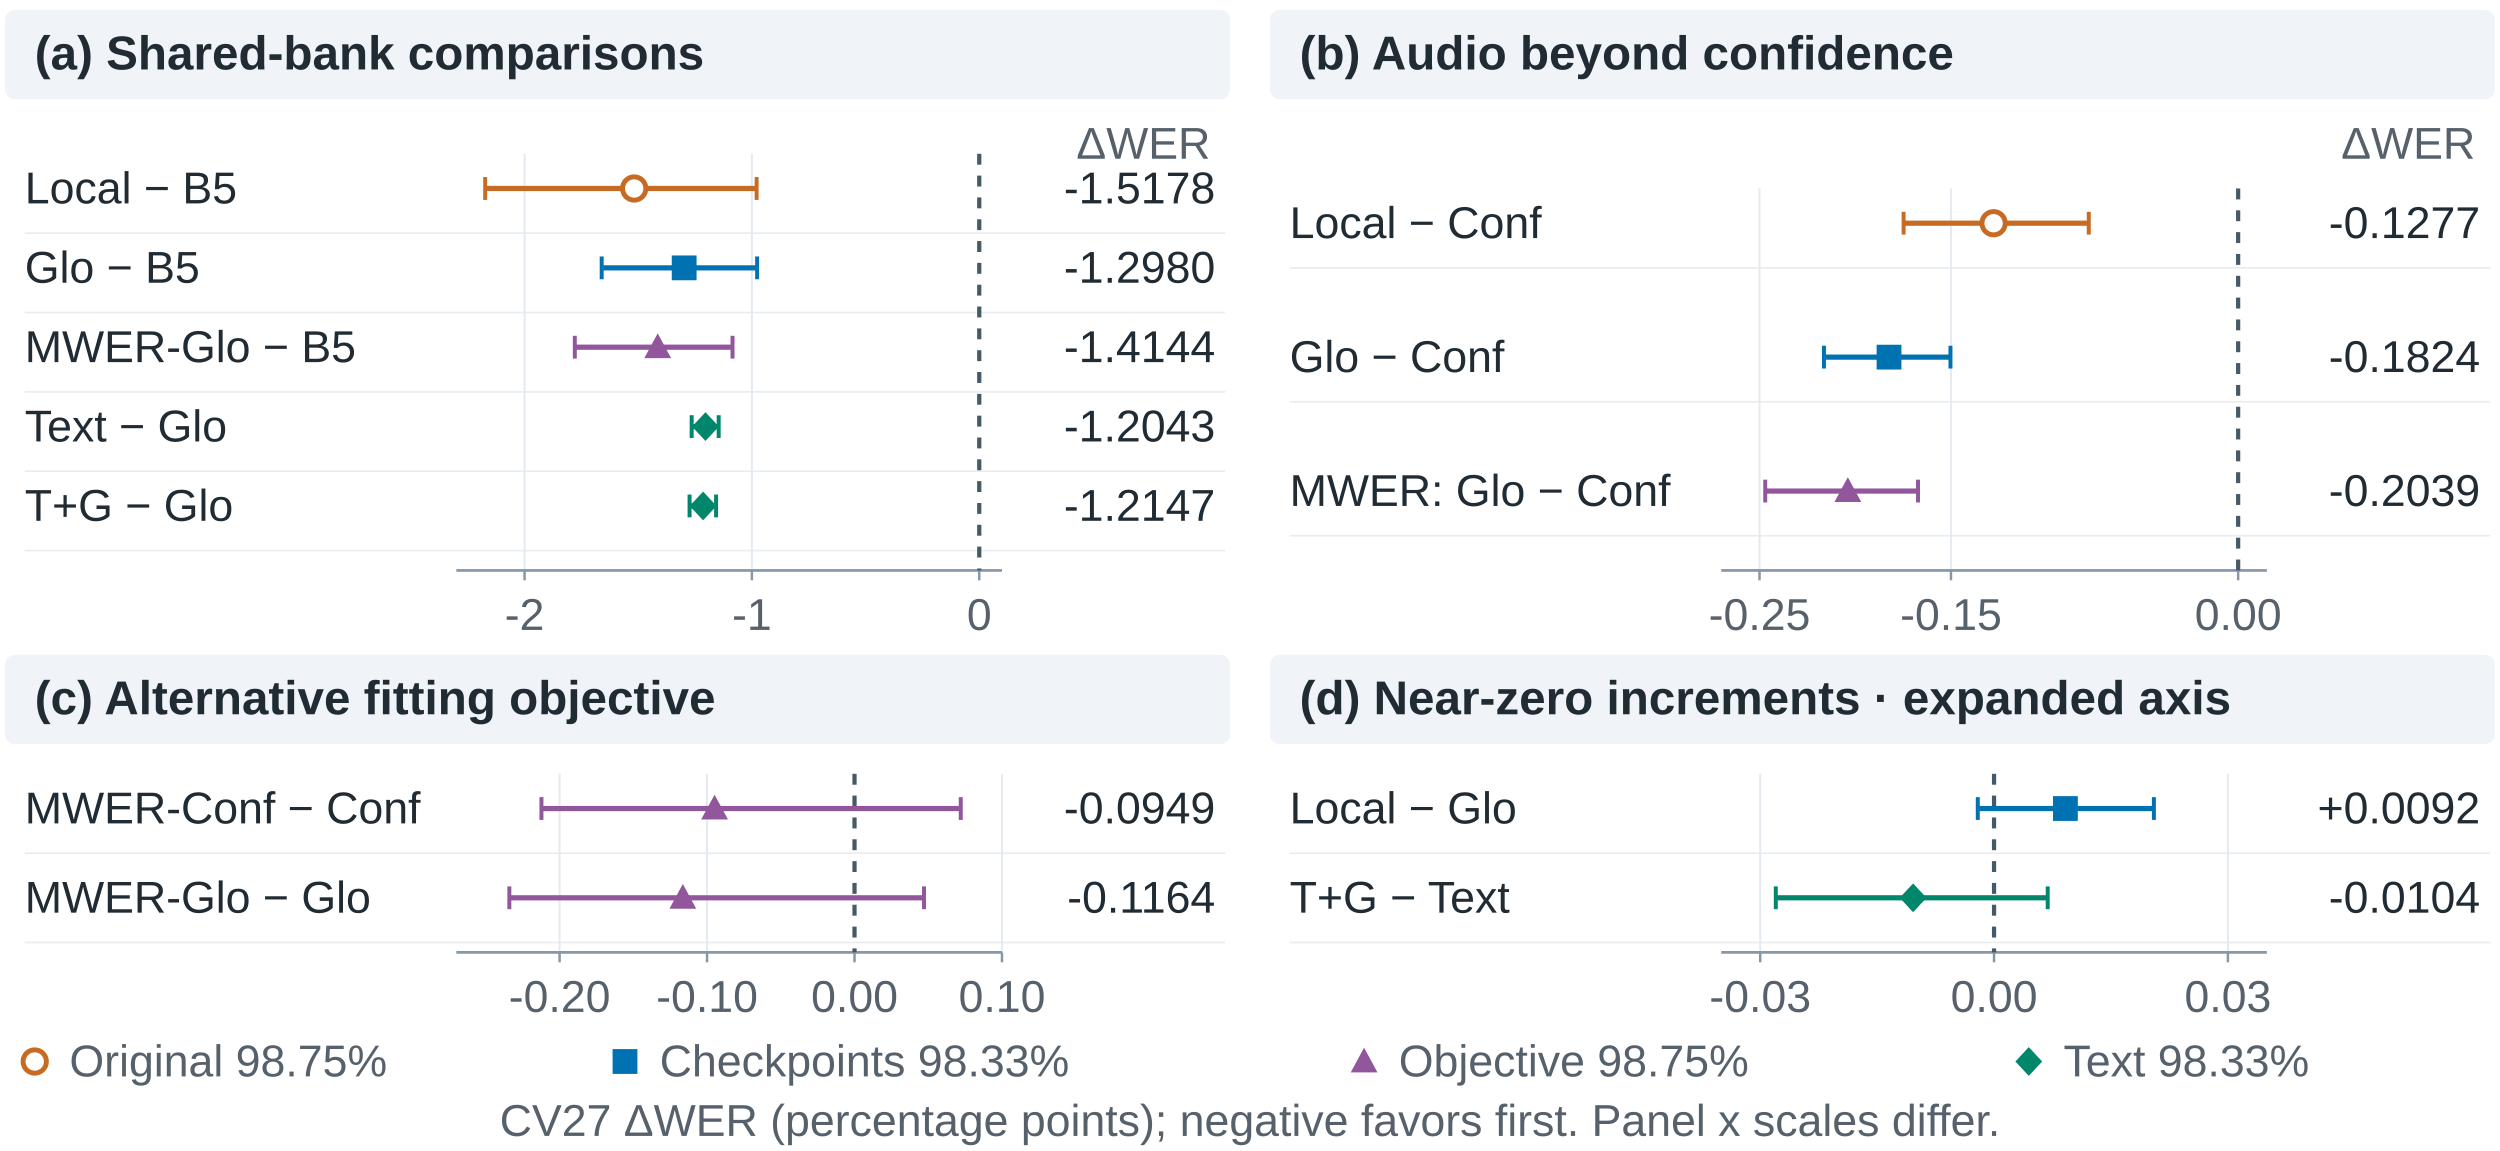
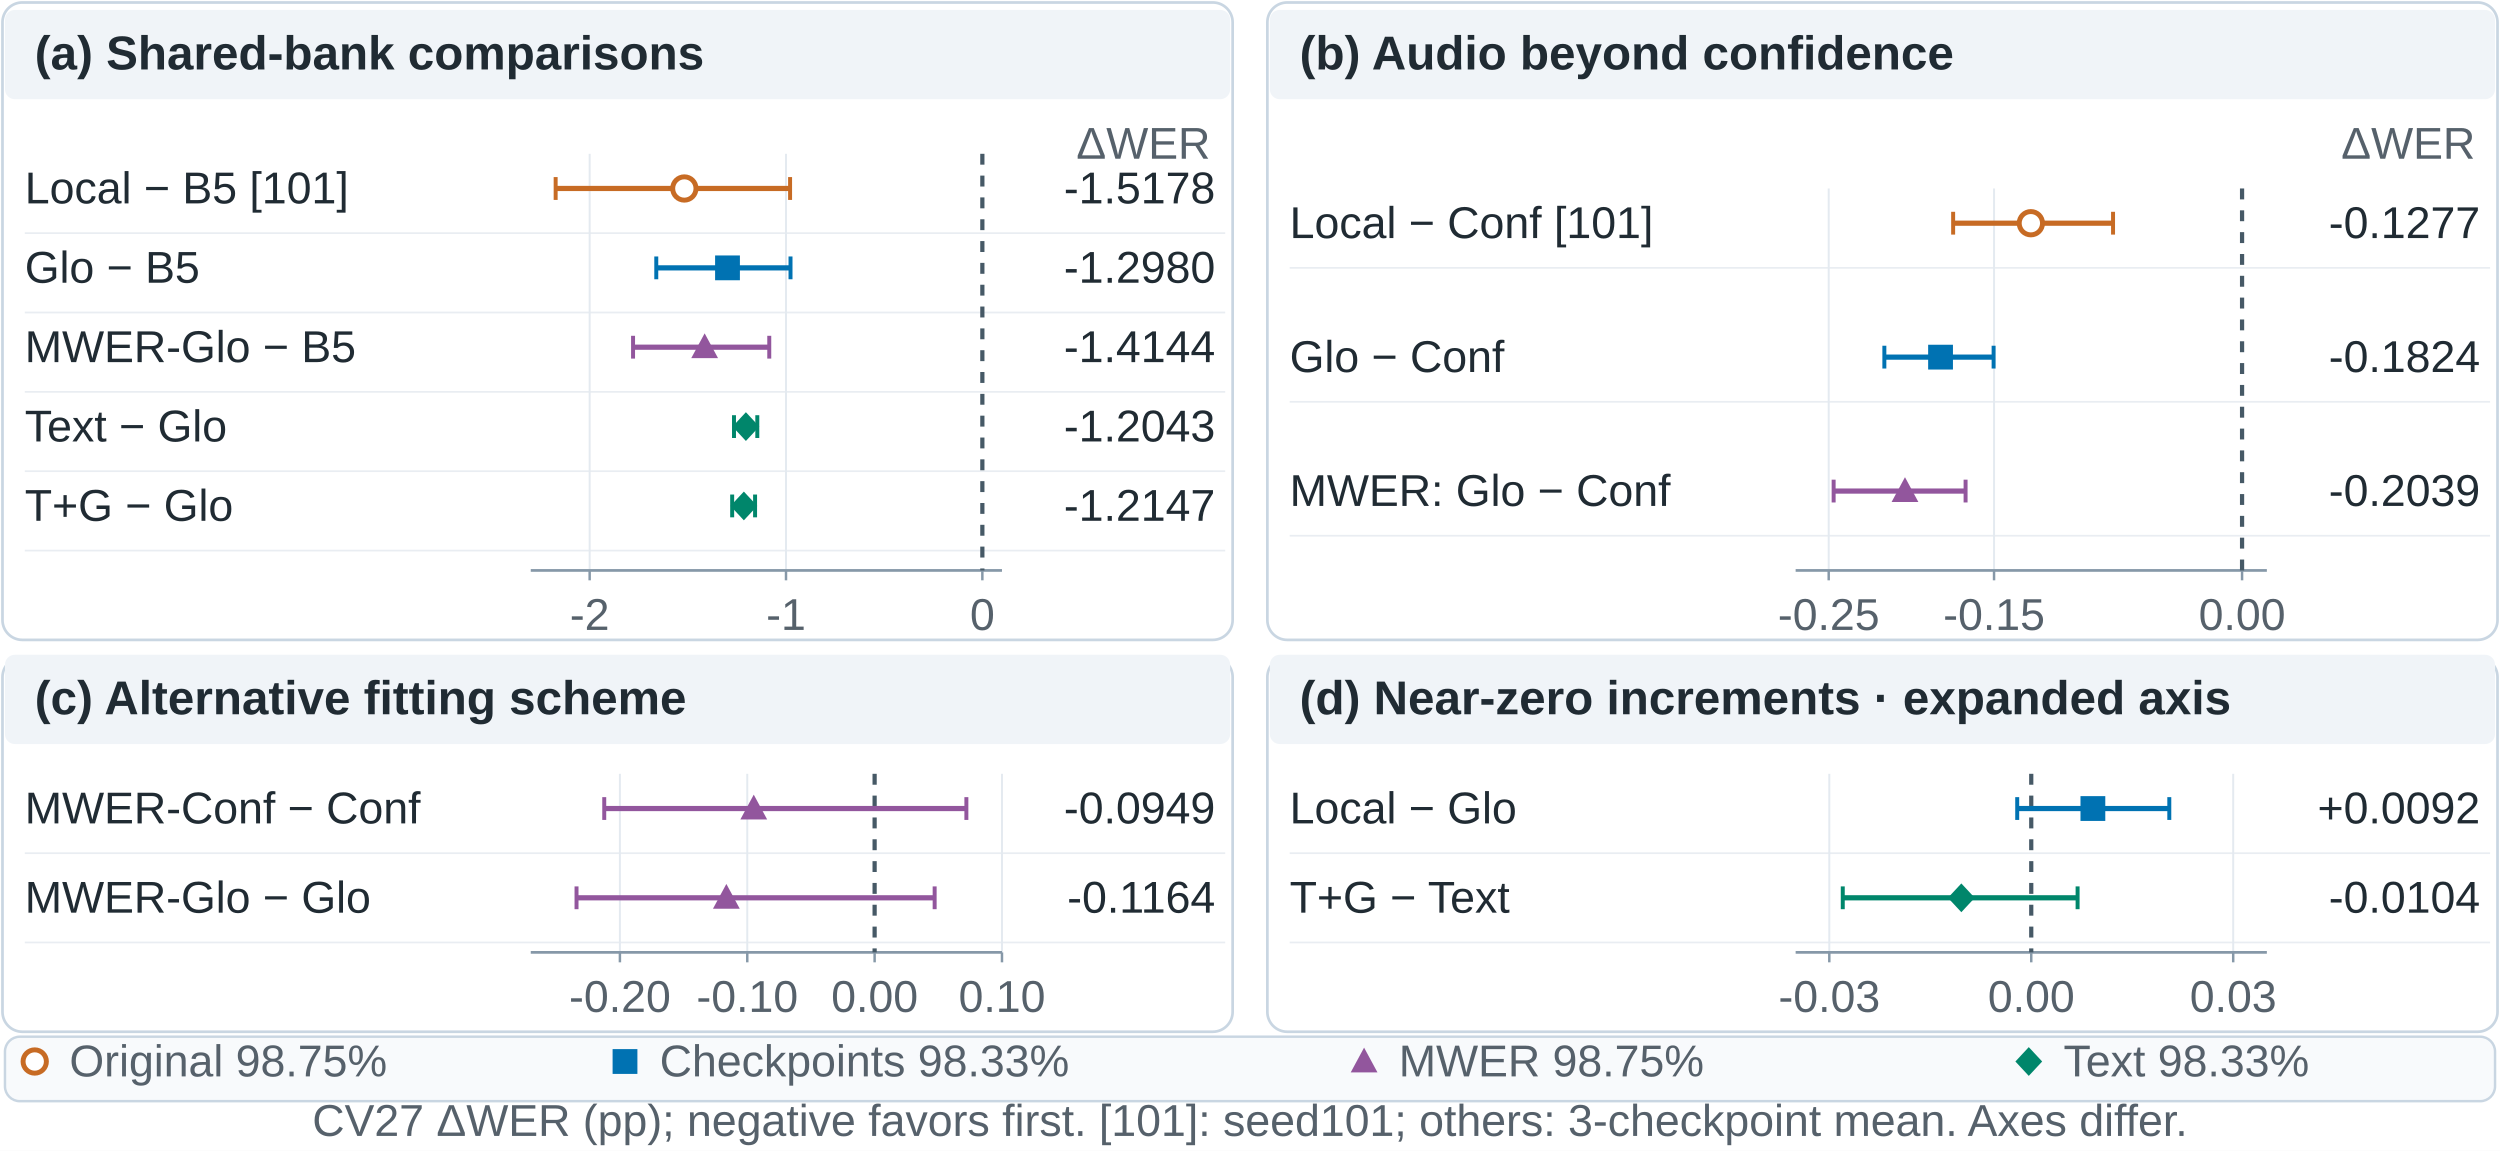
<svg xmlns="http://www.w3.org/2000/svg" width="504pt" height="232pt" viewBox="0 0 504 232">
  <rect width="100%" height="100%" fill="white" />
+   <rect x="0.5" y="0.5" width="248" height="128.5" rx="4" fill="white" stroke="#C9D6E2" stroke-width="0.55" />
+   <rect x="255.5" y="0.5" width="248" height="128.5" rx="4" fill="white" stroke="#C9D6E2" stroke-width="0.55" />
+   <rect x="0.5" y="132.5" width="248" height="75.5" rx="4" fill="white" stroke="#C9D6E2" stroke-width="0.55" />
+   <rect x="255.5" y="132.5" width="248" height="75.5" rx="4" fill="white" stroke="#C9D6E2" stroke-width="0.55" />
+   <rect x="1" y="209" width="502" height="13" rx="3" fill="#F8FAFC" stroke="#C9D6E2" stroke-width="0.5" />
  <rect x="1" y="2" width="247" height="18" rx="2" fill="#F0F4F8" stroke="none" stroke-width="0.7" />
  <text x="7" y="14" font-family="Liberation Sans, Arial, sans-serif" font-size="9.6" font-weight="bold" fill="#202B33" text-anchor="start">(a) Shared-bank comparisons</text>
  <text x="244" y="32" font-family="Liberation Sans, Arial, sans-serif" font-size="9" font-weight="normal" fill="#56616B" text-anchor="end">ΔWER</text>
  <path d="M5,47 L247,47" fill="none" stroke="#E9EDF2" stroke-width="0.35" stroke-linejoin="round" />
  <path d="M5,63 L247,63" fill="none" stroke="#E9EDF2" stroke-width="0.35" stroke-linejoin="round" />
  <path d="M5,79 L247,79" fill="none" stroke="#E9EDF2" stroke-width="0.35" stroke-linejoin="round" />
  <path d="M5,95 L247,95" fill="none" stroke="#E9EDF2" stroke-width="0.35" stroke-linejoin="round" />
  <path d="M5,111 L247,111" fill="none" stroke="#E9EDF2" stroke-width="0.35" stroke-linejoin="round" />
-   <path d="M105.75,31 L105.75,115" fill="none" stroke="#E4EAF0" stroke-width="0.4" stroke-linejoin="round" />
-   <path d="M105.75,115 L105.75,117" fill="none" stroke="#8698A8" stroke-width="0.5" stroke-linejoin="round" />
-   <text x="105.75" y="127" font-family="Liberation Sans, Arial, sans-serif" font-size="9" font-weight="normal" fill="#56616B" text-anchor="middle">-2</text>
-   <path d="M151.583,31 L151.583,115" fill="none" stroke="#E4EAF0" stroke-width="0.4" stroke-linejoin="round" />
-   <path d="M151.583,115 L151.583,117" fill="none" stroke="#8698A8" stroke-width="0.5" stroke-linejoin="round" />
-   <text x="151.583" y="127" font-family="Liberation Sans, Arial, sans-serif" font-size="9" font-weight="normal" fill="#56616B" text-anchor="middle">-1</text>
-   <path d="M197.417,115 L197.417,117" fill="none" stroke="#8698A8" stroke-width="0.5" stroke-linejoin="round" />
-   <text x="197.417" y="127" font-family="Liberation Sans, Arial, sans-serif" font-size="9" font-weight="normal" fill="#56616B" text-anchor="middle">0</text>
-   <path d="M92,115 L202,115" fill="none" stroke="#8698A8" stroke-width="0.55" stroke-linejoin="round" />
-   <path d="M197.417,31 L197.417,115" fill="none" stroke="#465966" stroke-width="0.85" stroke-linejoin="round" stroke-dasharray="2.2 2.2" />
-   <text x="5" y="41" font-family="Liberation Sans, Arial, sans-serif" font-size="9" font-weight="normal" fill="#202B33" text-anchor="start">Local − B5</text>
-   <path d="M97.811,38 L152.535,38" fill="none" stroke="#C76B24" stroke-width="1.05" stroke-linejoin="round" />
-   <path d="M97.811,35.7 L97.811,40.3" fill="none" stroke="#C76B24" stroke-width="0.8" stroke-linejoin="round" />
-   <path d="M152.535,35.7 L152.535,40.3" fill="none" stroke="#C76B24" stroke-width="0.8" stroke-linejoin="round" />
-   <circle cx="127.852" cy="38" r="2.35" fill="white" stroke="#C76B24" stroke-width="1.0" />
+   <path d="M118.875,31 L118.875,115" fill="none" stroke="#E4EAF0" stroke-width="0.4" stroke-linejoin="round" />
+   <path d="M118.875,115 L118.875,117" fill="none" stroke="#8698A8" stroke-width="0.5" stroke-linejoin="round" />
+   <text x="118.875" y="127" font-family="Liberation Sans, Arial, sans-serif" font-size="9" font-weight="normal" fill="#56616B" text-anchor="middle">-2</text>
+   <path d="M158.458,31 L158.458,115" fill="none" stroke="#E4EAF0" stroke-width="0.4" stroke-linejoin="round" />
+   <path d="M158.458,115 L158.458,117" fill="none" stroke="#8698A8" stroke-width="0.5" stroke-linejoin="round" />
+   <text x="158.458" y="127" font-family="Liberation Sans, Arial, sans-serif" font-size="9" font-weight="normal" fill="#56616B" text-anchor="middle">-1</text>
+   <path d="M198.042,115 L198.042,117" fill="none" stroke="#8698A8" stroke-width="0.5" stroke-linejoin="round" />
+   <text x="198.042" y="127" font-family="Liberation Sans, Arial, sans-serif" font-size="9" font-weight="normal" fill="#56616B" text-anchor="middle">0</text>
+   <path d="M107,115 L202,115" fill="none" stroke="#8698A8" stroke-width="0.55" stroke-linejoin="round" />
+   <path d="M198.042,31 L198.042,115" fill="none" stroke="#465966" stroke-width="0.85" stroke-linejoin="round" stroke-dasharray="2.2 2.2" />
+   <text x="5" y="41" font-family="Liberation Sans, Arial, sans-serif" font-size="9" font-weight="normal" fill="#202B33" text-anchor="start">Local − B5 [101]</text>
+   <path d="M112.019,38 L159.28,38" fill="none" stroke="#C76B24" stroke-width="1.05" stroke-linejoin="round" />
+   <path d="M112.019,35.7 L112.019,40.3" fill="none" stroke="#C76B24" stroke-width="0.8" stroke-linejoin="round" />
+   <path d="M159.28,35.7 L159.28,40.3" fill="none" stroke="#C76B24" stroke-width="0.8" stroke-linejoin="round" />
+   <circle cx="137.963" cy="38" r="2.35" fill="white" stroke="#C76B24" stroke-width="1.0" />
  <text x="245" y="41" font-family="Liberation Sans, Arial, sans-serif" font-size="9" font-weight="normal" fill="#202B33" text-anchor="end">-1.5178</text>
  <text x="5" y="57" font-family="Liberation Sans, Arial, sans-serif" font-size="9" font-weight="normal" fill="#202B33" text-anchor="start">Glo − B5</text>
-   <path d="M121.301,54 L152.635,54" fill="none" stroke="#0072B2" stroke-width="1.05" stroke-linejoin="round" />
-   <path d="M121.301,51.7 L121.301,56.3" fill="none" stroke="#0072B2" stroke-width="0.8" stroke-linejoin="round" />
-   <path d="M152.635,51.7 L152.635,56.3" fill="none" stroke="#0072B2" stroke-width="0.8" stroke-linejoin="round" />
-   <rect x="135.727" y="51.8" width="4.4" height="4.4" rx="0" fill="#0072B2" stroke="#0072B2" stroke-width="0.6" />
+   <path d="M132.305,54 L159.367,54" fill="none" stroke="#0072B2" stroke-width="1.05" stroke-linejoin="round" />
+   <path d="M132.305,51.7 L132.305,56.3" fill="none" stroke="#0072B2" stroke-width="0.8" stroke-linejoin="round" />
+   <path d="M159.367,51.7 L159.367,56.3" fill="none" stroke="#0072B2" stroke-width="0.8" stroke-linejoin="round" />
+   <rect x="144.464" y="51.8" width="4.4" height="4.4" rx="0" fill="#0072B2" stroke="#0072B2" stroke-width="0.6" />
  <text x="245" y="57" font-family="Liberation Sans, Arial, sans-serif" font-size="9" font-weight="normal" fill="#202B33" text-anchor="end">-1.2980</text>
  <text x="5" y="73" font-family="Liberation Sans, Arial, sans-serif" font-size="9" font-weight="normal" fill="#202B33" text-anchor="start">MWER-Glo − B5</text>
-   <path d="M115.88,70 L147.675,70" fill="none" stroke="#92569D" stroke-width="1.05" stroke-linejoin="round" />
-   <path d="M115.88,67.7 L115.88,72.3" fill="none" stroke="#92569D" stroke-width="0.8" stroke-linejoin="round" />
-   <path d="M147.675,67.7 L147.675,72.3" fill="none" stroke="#92569D" stroke-width="0.8" stroke-linejoin="round" />
-   <path d="M132.592,67.2 L135.292,72.2 L129.892,72.2 Z" fill="#92569D" />
+   <path d="M127.624,70 L155.083,70" fill="none" stroke="#92569D" stroke-width="1.05" stroke-linejoin="round" />
+   <path d="M127.624,67.7 L127.624,72.3" fill="none" stroke="#92569D" stroke-width="0.8" stroke-linejoin="round" />
+   <path d="M155.083,67.7 L155.083,72.3" fill="none" stroke="#92569D" stroke-width="0.8" stroke-linejoin="round" />
+   <path d="M142.056,67.2 L144.756,72.2 L139.356,72.2 Z" fill="#92569D" />
  <text x="245" y="73" font-family="Liberation Sans, Arial, sans-serif" font-size="9" font-weight="normal" fill="#202B33" text-anchor="end">-1.4144</text>
  <text x="5" y="89" font-family="Liberation Sans, Arial, sans-serif" font-size="9" font-weight="normal" fill="#202B33" text-anchor="start">Text − Glo</text>
-   <path d="M139.442,86 L144.884,86" fill="none" stroke="#00866B" stroke-width="1.05" stroke-linejoin="round" />
-   <path d="M139.442,83.7 L139.442,88.3" fill="none" stroke="#00866B" stroke-width="0.8" stroke-linejoin="round" />
-   <path d="M144.884,83.7 L144.884,88.3" fill="none" stroke="#00866B" stroke-width="0.8" stroke-linejoin="round" />
-   <path d="M142.22,83.1 L144.92,86 L142.22,88.9 L139.52,86 Z" fill="#00866B" />
+   <path d="M147.973,86 L152.672,86" fill="none" stroke="#00866B" stroke-width="1.05" stroke-linejoin="round" />
+   <path d="M147.973,83.7 L147.973,88.3" fill="none" stroke="#00866B" stroke-width="0.8" stroke-linejoin="round" />
+   <path d="M152.672,83.7 L152.672,88.3" fill="none" stroke="#00866B" stroke-width="0.8" stroke-linejoin="round" />
+   <path d="M150.372,83.1 L153.072,86 L150.372,88.9 L147.672,86 Z" fill="#00866B" />
  <text x="245" y="89" font-family="Liberation Sans, Arial, sans-serif" font-size="9" font-weight="normal" fill="#202B33" text-anchor="end">-1.2043</text>
  <text x="5" y="105" font-family="Liberation Sans, Arial, sans-serif" font-size="9" font-weight="normal" fill="#202B33" text-anchor="start">T+G − Glo</text>
-   <path d="M139.016,102 L144.363,102" fill="none" stroke="#00866B" stroke-width="1.05" stroke-linejoin="round" />
-   <path d="M139.016,99.7 L139.016,104.3" fill="none" stroke="#00866B" stroke-width="0.8" stroke-linejoin="round" />
-   <path d="M144.363,99.7 L144.363,104.3" fill="none" stroke="#00866B" stroke-width="0.8" stroke-linejoin="round" />
-   <path d="M141.744,99.1 L144.444,102 L141.744,104.9 L139.044,102 Z" fill="#00866B" />
+   <path d="M147.605,102 L152.223,102" fill="none" stroke="#00866B" stroke-width="1.05" stroke-linejoin="round" />
+   <path d="M147.605,99.7 L147.605,104.3" fill="none" stroke="#00866B" stroke-width="0.8" stroke-linejoin="round" />
+   <path d="M152.223,99.7 L152.223,104.3" fill="none" stroke="#00866B" stroke-width="0.8" stroke-linejoin="round" />
+   <path d="M149.961,99.1 L152.661,102 L149.961,104.9 L147.261,102 Z" fill="#00866B" />
  <text x="245" y="105" font-family="Liberation Sans, Arial, sans-serif" font-size="9" font-weight="normal" fill="#202B33" text-anchor="end">-1.2147</text>
  <rect x="256" y="2" width="247" height="18" rx="2" fill="#F0F4F8" stroke="none" stroke-width="0.7" />
  <text x="262" y="14" font-family="Liberation Sans, Arial, sans-serif" font-size="9.6" font-weight="bold" fill="#202B33" text-anchor="start">(b) Audio beyond confidence</text>
  <text x="499" y="32" font-family="Liberation Sans, Arial, sans-serif" font-size="9" font-weight="normal" fill="#56616B" text-anchor="end">ΔWER</text>
  <path d="M260,54 L502,54" fill="none" stroke="#E9EDF2" stroke-width="0.35" stroke-linejoin="round" />
  <path d="M260,81 L502,81" fill="none" stroke="#E9EDF2" stroke-width="0.35" stroke-linejoin="round" />
  <path d="M260,108 L502,108" fill="none" stroke="#E9EDF2" stroke-width="0.35" stroke-linejoin="round" />
-   <path d="M354.719,38 L354.719,115" fill="none" stroke="#E4EAF0" stroke-width="0.4" stroke-linejoin="round" />
-   <path d="M354.719,115 L354.719,117" fill="none" stroke="#8698A8" stroke-width="0.5" stroke-linejoin="round" />
-   <text x="354.719" y="127" font-family="Liberation Sans, Arial, sans-serif" font-size="9" font-weight="normal" fill="#56616B" text-anchor="middle">-0.25</text>
-   <path d="M393.316,38 L393.316,115" fill="none" stroke="#E4EAF0" stroke-width="0.4" stroke-linejoin="round" />
-   <path d="M393.316,115 L393.316,117" fill="none" stroke="#8698A8" stroke-width="0.5" stroke-linejoin="round" />
-   <text x="393.316" y="127" font-family="Liberation Sans, Arial, sans-serif" font-size="9" font-weight="normal" fill="#56616B" text-anchor="middle">-0.15</text>
-   <path d="M451.211,115 L451.211,117" fill="none" stroke="#8698A8" stroke-width="0.5" stroke-linejoin="round" />
-   <text x="451.211" y="127" font-family="Liberation Sans, Arial, sans-serif" font-size="9" font-weight="normal" fill="#56616B" text-anchor="middle">0.00</text>
-   <path d="M347,115 L457,115" fill="none" stroke="#8698A8" stroke-width="0.55" stroke-linejoin="round" />
-   <path d="M451.211,38 L451.211,115" fill="none" stroke="#465966" stroke-width="0.85" stroke-linejoin="round" stroke-dasharray="2.2 2.2" />
-   <text x="260" y="48" font-family="Liberation Sans, Arial, sans-serif" font-size="9" font-weight="normal" fill="#202B33" text-anchor="start">Local − Conf</text>
-   <path d="M383.766,45 L421.094,45" fill="none" stroke="#C76B24" stroke-width="1.05" stroke-linejoin="round" />
-   <path d="M383.766,42.7 L383.766,47.3" fill="none" stroke="#C76B24" stroke-width="0.8" stroke-linejoin="round" />
-   <path d="M421.094,42.7 L421.094,47.3" fill="none" stroke="#C76B24" stroke-width="0.8" stroke-linejoin="round" />
-   <circle cx="401.91" cy="45" r="2.35" fill="white" stroke="#C76B24" stroke-width="1.0" />
+   <path d="M368.667,38 L368.667,115" fill="none" stroke="#E4EAF0" stroke-width="0.4" stroke-linejoin="round" />
+   <path d="M368.667,115 L368.667,117" fill="none" stroke="#8698A8" stroke-width="0.5" stroke-linejoin="round" />
+   <text x="368.667" y="127" font-family="Liberation Sans, Arial, sans-serif" font-size="9" font-weight="normal" fill="#56616B" text-anchor="middle">-0.25</text>
+   <path d="M402.0,38 L402.0,115" fill="none" stroke="#E4EAF0" stroke-width="0.4" stroke-linejoin="round" />
+   <path d="M402.0,115 L402.0,117" fill="none" stroke="#8698A8" stroke-width="0.5" stroke-linejoin="round" />
+   <text x="402.0" y="127" font-family="Liberation Sans, Arial, sans-serif" font-size="9" font-weight="normal" fill="#56616B" text-anchor="middle">-0.15</text>
+   <path d="M452.0,115 L452.0,117" fill="none" stroke="#8698A8" stroke-width="0.5" stroke-linejoin="round" />
+   <text x="452.0" y="127" font-family="Liberation Sans, Arial, sans-serif" font-size="9" font-weight="normal" fill="#56616B" text-anchor="middle">0.00</text>
+   <path d="M362,115 L457,115" fill="none" stroke="#8698A8" stroke-width="0.55" stroke-linejoin="round" />
+   <path d="M452.0,38 L452.0,115" fill="none" stroke="#465966" stroke-width="0.85" stroke-linejoin="round" stroke-dasharray="2.2 2.2" />
+   <text x="260" y="48" font-family="Liberation Sans, Arial, sans-serif" font-size="9" font-weight="normal" fill="#202B33" text-anchor="start">Local − Conf [101]</text>
+   <path d="M393.753,45 L425.99,45" fill="none" stroke="#C76B24" stroke-width="1.05" stroke-linejoin="round" />
+   <path d="M393.753,42.7 L393.753,47.3" fill="none" stroke="#C76B24" stroke-width="0.8" stroke-linejoin="round" />
+   <path d="M425.99,42.7 L425.99,47.3" fill="none" stroke="#C76B24" stroke-width="0.8" stroke-linejoin="round" />
+   <circle cx="409.422" cy="45" r="2.35" fill="white" stroke="#C76B24" stroke-width="1.0" />
  <text x="500" y="48" font-family="Liberation Sans, Arial, sans-serif" font-size="9" font-weight="normal" fill="#202B33" text-anchor="end">-0.1277</text>
  <text x="260" y="75" font-family="Liberation Sans, Arial, sans-serif" font-size="9" font-weight="normal" fill="#202B33" text-anchor="start">Glo − Conf</text>
-   <path d="M367.71,72 L393.214,72" fill="none" stroke="#0072B2" stroke-width="1.05" stroke-linejoin="round" />
-   <path d="M367.71,69.7 L367.71,74.3" fill="none" stroke="#0072B2" stroke-width="0.8" stroke-linejoin="round" />
-   <path d="M393.214,69.7 L393.214,74.3" fill="none" stroke="#0072B2" stroke-width="0.8" stroke-linejoin="round" />
-   <rect x="378.627" y="69.8" width="4.4" height="4.4" rx="0" fill="#0072B2" stroke="#0072B2" stroke-width="0.6" />
+   <path d="M379.886,72 L401.912,72" fill="none" stroke="#0072B2" stroke-width="1.05" stroke-linejoin="round" />
+   <path d="M379.886,69.7 L379.886,74.3" fill="none" stroke="#0072B2" stroke-width="0.8" stroke-linejoin="round" />
+   <path d="M401.912,69.7 L401.912,74.3" fill="none" stroke="#0072B2" stroke-width="0.8" stroke-linejoin="round" />
+   <rect x="389.014" y="69.8" width="4.4" height="4.4" rx="0" fill="#0072B2" stroke="#0072B2" stroke-width="0.6" />
  <text x="500" y="75" font-family="Liberation Sans, Arial, sans-serif" font-size="9" font-weight="normal" fill="#202B33" text-anchor="end">-0.1824</text>
  <text x="260" y="102" font-family="Liberation Sans, Arial, sans-serif" font-size="9" font-weight="normal" fill="#202B33" text-anchor="start">MWER: Glo − Conf</text>
-   <path d="M355.87,99 L386.671,99" fill="none" stroke="#92569D" stroke-width="1.05" stroke-linejoin="round" />
-   <path d="M355.87,96.7 L355.87,101.3" fill="none" stroke="#92569D" stroke-width="0.8" stroke-linejoin="round" />
-   <path d="M386.671,96.7 L386.671,101.3" fill="none" stroke="#92569D" stroke-width="0.8" stroke-linejoin="round" />
-   <path d="M372.524,96.2 L375.224,101.2 L369.824,101.2 Z" fill="#92569D" />
+   <path d="M369.66,99 L396.261,99" fill="none" stroke="#92569D" stroke-width="1.05" stroke-linejoin="round" />
+   <path d="M369.66,96.7 L369.66,101.3" fill="none" stroke="#92569D" stroke-width="0.8" stroke-linejoin="round" />
+   <path d="M396.261,96.7 L396.261,101.3" fill="none" stroke="#92569D" stroke-width="0.8" stroke-linejoin="round" />
+   <path d="M384.044,96.2 L386.744,101.2 L381.344,101.2 Z" fill="#92569D" />
  <text x="500" y="102" font-family="Liberation Sans, Arial, sans-serif" font-size="9" font-weight="normal" fill="#202B33" text-anchor="end">-0.2039</text>
  <rect x="1" y="132" width="247" height="18" rx="2" fill="#F0F4F8" stroke="none" stroke-width="0.7" />
-   <text x="7" y="144" font-family="Liberation Sans, Arial, sans-serif" font-size="9.6" font-weight="bold" fill="#202B33" text-anchor="start">(c) Alternative fitting objective</text>
+   <text x="7" y="144" font-family="Liberation Sans, Arial, sans-serif" font-size="9.6" font-weight="bold" fill="#202B33" text-anchor="start">(c) Alternative fitting scheme</text>
  <path d="M5,172 L247,172" fill="none" stroke="#E9EDF2" stroke-width="0.35" stroke-linejoin="round" />
  <path d="M5,190 L247,190" fill="none" stroke="#E9EDF2" stroke-width="0.35" stroke-linejoin="round" />
-   <path d="M112.811,156 L112.811,192" fill="none" stroke="#E4EAF0" stroke-width="0.4" stroke-linejoin="round" />
-   <path d="M112.811,192 L112.811,194" fill="none" stroke="#8698A8" stroke-width="0.5" stroke-linejoin="round" />
-   <text x="112.811" y="204" font-family="Liberation Sans, Arial, sans-serif" font-size="9" font-weight="normal" fill="#56616B" text-anchor="middle">-0.20</text>
-   <path d="M142.541,156 L142.541,192" fill="none" stroke="#E4EAF0" stroke-width="0.4" stroke-linejoin="round" />
-   <path d="M142.541,192 L142.541,194" fill="none" stroke="#8698A8" stroke-width="0.5" stroke-linejoin="round" />
-   <text x="142.541" y="204" font-family="Liberation Sans, Arial, sans-serif" font-size="9" font-weight="normal" fill="#56616B" text-anchor="middle">-0.10</text>
-   <path d="M172.27,192 L172.27,194" fill="none" stroke="#8698A8" stroke-width="0.5" stroke-linejoin="round" />
-   <text x="172.27" y="204" font-family="Liberation Sans, Arial, sans-serif" font-size="9" font-weight="normal" fill="#56616B" text-anchor="middle">0.00</text>
+   <path d="M124.973,156 L124.973,192" fill="none" stroke="#E4EAF0" stroke-width="0.4" stroke-linejoin="round" />
+   <path d="M124.973,192 L124.973,194" fill="none" stroke="#8698A8" stroke-width="0.5" stroke-linejoin="round" />
+   <text x="124.973" y="204" font-family="Liberation Sans, Arial, sans-serif" font-size="9" font-weight="normal" fill="#56616B" text-anchor="middle">-0.20</text>
+   <path d="M150.649,156 L150.649,192" fill="none" stroke="#E4EAF0" stroke-width="0.4" stroke-linejoin="round" />
+   <path d="M150.649,192 L150.649,194" fill="none" stroke="#8698A8" stroke-width="0.5" stroke-linejoin="round" />
+   <text x="150.649" y="204" font-family="Liberation Sans, Arial, sans-serif" font-size="9" font-weight="normal" fill="#56616B" text-anchor="middle">-0.10</text>
+   <path d="M176.324,192 L176.324,194" fill="none" stroke="#8698A8" stroke-width="0.5" stroke-linejoin="round" />
+   <text x="176.324" y="204" font-family="Liberation Sans, Arial, sans-serif" font-size="9" font-weight="normal" fill="#56616B" text-anchor="middle">0.00</text>
  <path d="M202.0,156 L202.0,192" fill="none" stroke="#E4EAF0" stroke-width="0.4" stroke-linejoin="round" />
  <path d="M202.0,192 L202.0,194" fill="none" stroke="#8698A8" stroke-width="0.5" stroke-linejoin="round" />
  <text x="202.0" y="204" font-family="Liberation Sans, Arial, sans-serif" font-size="9" font-weight="normal" fill="#56616B" text-anchor="middle">0.10</text>
-   <path d="M92,192 L202,192" fill="none" stroke="#8698A8" stroke-width="0.55" stroke-linejoin="round" />
-   <path d="M172.27,156 L172.27,192" fill="none" stroke="#465966" stroke-width="0.85" stroke-linejoin="round" stroke-dasharray="2.2 2.2" />
+   <path d="M107,192 L202,192" fill="none" stroke="#8698A8" stroke-width="0.55" stroke-linejoin="round" />
+   <path d="M176.324,156 L176.324,192" fill="none" stroke="#465966" stroke-width="0.85" stroke-linejoin="round" stroke-dasharray="2.2 2.2" />
  <text x="5" y="166" font-family="Liberation Sans, Arial, sans-serif" font-size="9" font-weight="normal" fill="#202B33" text-anchor="start">MWER-Conf − Conf</text>
-   <path d="M109.154,163 L193.687,163" fill="none" stroke="#92569D" stroke-width="1.05" stroke-linejoin="round" />
-   <path d="M109.154,160.7 L109.154,165.3" fill="none" stroke="#92569D" stroke-width="0.8" stroke-linejoin="round" />
-   <path d="M193.687,160.7 L193.687,165.3" fill="none" stroke="#92569D" stroke-width="0.8" stroke-linejoin="round" />
-   <path d="M144.056,160.2 L146.756,165.2 L141.356,165.2 Z" fill="#92569D" />
+   <path d="M121.815,163 L194.821,163" fill="none" stroke="#92569D" stroke-width="1.05" stroke-linejoin="round" />
+   <path d="M121.815,160.7 L121.815,165.3" fill="none" stroke="#92569D" stroke-width="0.8" stroke-linejoin="round" />
+   <path d="M194.821,160.7 L194.821,165.3" fill="none" stroke="#92569D" stroke-width="0.8" stroke-linejoin="round" />
+   <path d="M151.957,160.2 L154.657,165.2 L149.257,165.2 Z" fill="#92569D" />
  <text x="245" y="166" font-family="Liberation Sans, Arial, sans-serif" font-size="9" font-weight="normal" fill="#202B33" text-anchor="end">-0.0949</text>
  <text x="5" y="184" font-family="Liberation Sans, Arial, sans-serif" font-size="9" font-weight="normal" fill="#202B33" text-anchor="start">MWER-Glo − Glo</text>
-   <path d="M102.685,181 L186.282,181" fill="none" stroke="#92569D" stroke-width="1.05" stroke-linejoin="round" />
-   <path d="M102.685,178.7 L102.685,183.3" fill="none" stroke="#92569D" stroke-width="0.8" stroke-linejoin="round" />
-   <path d="M186.282,178.7 L186.282,183.3" fill="none" stroke="#92569D" stroke-width="0.8" stroke-linejoin="round" />
-   <path d="M137.66,178.2 L140.36,183.2 L134.96,183.2 Z" fill="#92569D" />
+   <path d="M116.228,181 L188.425,181" fill="none" stroke="#92569D" stroke-width="1.05" stroke-linejoin="round" />
+   <path d="M116.228,178.7 L116.228,183.3" fill="none" stroke="#92569D" stroke-width="0.8" stroke-linejoin="round" />
+   <path d="M188.425,178.7 L188.425,183.3" fill="none" stroke="#92569D" stroke-width="0.8" stroke-linejoin="round" />
+   <path d="M146.434,178.2 L149.134,183.2 L143.734,183.2 Z" fill="#92569D" />
  <text x="245" y="184" font-family="Liberation Sans, Arial, sans-serif" font-size="9" font-weight="normal" fill="#202B33" text-anchor="end">-0.1164</text>
  <rect x="256" y="132" width="247" height="18" rx="2" fill="#F0F4F8" stroke="none" stroke-width="0.7" />
  <text x="262" y="144" font-family="Liberation Sans, Arial, sans-serif" font-size="9.6" font-weight="bold" fill="#202B33" text-anchor="start">(d) Near-zero increments · expanded axis</text>
  <path d="M260,172 L502,172" fill="none" stroke="#E9EDF2" stroke-width="0.35" stroke-linejoin="round" />
  <path d="M260,190 L502,190" fill="none" stroke="#E9EDF2" stroke-width="0.35" stroke-linejoin="round" />
-   <path d="M354.857,156 L354.857,192" fill="none" stroke="#E4EAF0" stroke-width="0.4" stroke-linejoin="round" />
-   <path d="M354.857,192 L354.857,194" fill="none" stroke="#8698A8" stroke-width="0.5" stroke-linejoin="round" />
-   <text x="354.857" y="204" font-family="Liberation Sans, Arial, sans-serif" font-size="9" font-weight="normal" fill="#56616B" text-anchor="middle">-0.03</text>
-   <path d="M402.0,192 L402.0,194" fill="none" stroke="#8698A8" stroke-width="0.5" stroke-linejoin="round" />
-   <text x="402.0" y="204" font-family="Liberation Sans, Arial, sans-serif" font-size="9" font-weight="normal" fill="#56616B" text-anchor="middle">0.00</text>
-   <path d="M449.143,156 L449.143,192" fill="none" stroke="#E4EAF0" stroke-width="0.4" stroke-linejoin="round" />
-   <path d="M449.143,192 L449.143,194" fill="none" stroke="#8698A8" stroke-width="0.5" stroke-linejoin="round" />
-   <text x="449.143" y="204" font-family="Liberation Sans, Arial, sans-serif" font-size="9" font-weight="normal" fill="#56616B" text-anchor="middle">0.03</text>
-   <path d="M347,192 L457,192" fill="none" stroke="#8698A8" stroke-width="0.55" stroke-linejoin="round" />
-   <path d="M402.0,156 L402.0,192" fill="none" stroke="#465966" stroke-width="0.85" stroke-linejoin="round" stroke-dasharray="2.2 2.2" />
+   <path d="M368.786,156 L368.786,192" fill="none" stroke="#E4EAF0" stroke-width="0.4" stroke-linejoin="round" />
+   <path d="M368.786,192 L368.786,194" fill="none" stroke="#8698A8" stroke-width="0.5" stroke-linejoin="round" />
+   <text x="368.786" y="204" font-family="Liberation Sans, Arial, sans-serif" font-size="9" font-weight="normal" fill="#56616B" text-anchor="middle">-0.03</text>
+   <path d="M409.5,192 L409.5,194" fill="none" stroke="#8698A8" stroke-width="0.5" stroke-linejoin="round" />
+   <text x="409.5" y="204" font-family="Liberation Sans, Arial, sans-serif" font-size="9" font-weight="normal" fill="#56616B" text-anchor="middle">0.00</text>
+   <path d="M450.214,156 L450.214,192" fill="none" stroke="#E4EAF0" stroke-width="0.4" stroke-linejoin="round" />
+   <path d="M450.214,192 L450.214,194" fill="none" stroke="#8698A8" stroke-width="0.5" stroke-linejoin="round" />
+   <text x="450.214" y="204" font-family="Liberation Sans, Arial, sans-serif" font-size="9" font-weight="normal" fill="#56616B" text-anchor="middle">0.03</text>
+   <path d="M362,192 L457,192" fill="none" stroke="#8698A8" stroke-width="0.55" stroke-linejoin="round" />
+   <path d="M409.5,156 L409.5,192" fill="none" stroke="#465966" stroke-width="0.85" stroke-linejoin="round" stroke-dasharray="2.2 2.2" />
  <text x="260" y="166" font-family="Liberation Sans, Arial, sans-serif" font-size="9" font-weight="normal" fill="#202B33" text-anchor="start">Local − Glo</text>
-   <path d="M398.722,163 L434.224,163" fill="none" stroke="#0072B2" stroke-width="1.05" stroke-linejoin="round" />
-   <path d="M398.722,160.7 L398.722,165.3" fill="none" stroke="#0072B2" stroke-width="0.8" stroke-linejoin="round" />
-   <path d="M434.224,160.7 L434.224,165.3" fill="none" stroke="#0072B2" stroke-width="0.8" stroke-linejoin="round" />
-   <rect x="414.187" y="160.8" width="4.4" height="4.4" rx="0" fill="#0072B2" stroke="#0072B2" stroke-width="0.6" />
+   <path d="M406.669,163 L437.33,163" fill="none" stroke="#0072B2" stroke-width="1.05" stroke-linejoin="round" />
+   <path d="M406.669,160.7 L406.669,165.3" fill="none" stroke="#0072B2" stroke-width="0.8" stroke-linejoin="round" />
+   <path d="M437.33,160.7 L437.33,165.3" fill="none" stroke="#0072B2" stroke-width="0.8" stroke-linejoin="round" />
+   <rect x="419.726" y="160.8" width="4.4" height="4.4" rx="0" fill="#0072B2" stroke="#0072B2" stroke-width="0.6" />
  <text x="500" y="166" font-family="Liberation Sans, Arial, sans-serif" font-size="9" font-weight="normal" fill="#202B33" text-anchor="end">+0.0092</text>
  <text x="260" y="184" font-family="Liberation Sans, Arial, sans-serif" font-size="9" font-weight="normal" fill="#202B33" text-anchor="start">T+G − Text</text>
-   <path d="M358.001,181 L412.819,181" fill="none" stroke="#00866B" stroke-width="1.05" stroke-linejoin="round" />
-   <path d="M358.001,178.7 L358.001,183.3" fill="none" stroke="#00866B" stroke-width="0.8" stroke-linejoin="round" />
-   <path d="M412.819,178.7 L412.819,183.3" fill="none" stroke="#00866B" stroke-width="0.8" stroke-linejoin="round" />
-   <path d="M385.68,178.1 L388.38,181 L385.68,183.9 L382.98,181 Z" fill="#00866B" />
+   <path d="M371.501,181 L418.843,181" fill="none" stroke="#00866B" stroke-width="1.05" stroke-linejoin="round" />
+   <path d="M371.501,178.7 L371.501,183.3" fill="none" stroke="#00866B" stroke-width="0.8" stroke-linejoin="round" />
+   <path d="M418.843,178.7 L418.843,183.3" fill="none" stroke="#00866B" stroke-width="0.8" stroke-linejoin="round" />
+   <path d="M395.405,178.1 L398.105,181 L395.405,183.9 L392.705,181 Z" fill="#00866B" />
  <text x="500" y="184" font-family="Liberation Sans, Arial, sans-serif" font-size="9" font-weight="normal" fill="#202B33" text-anchor="end">-0.0104</text>
  <circle cx="7" cy="214" r="2.35" fill="white" stroke="#C76B24" stroke-width="1.0" />
  <text x="14" y="217" font-family="Liberation Sans, Arial, sans-serif" font-size="9" font-weight="normal" fill="#56616B" text-anchor="start">Original 98.75%</text>
  <rect x="123.8" y="211.8" width="4.4" height="4.4" rx="0" fill="#0072B2" stroke="#0072B2" stroke-width="0.6" />
  <text x="133" y="217" font-family="Liberation Sans, Arial, sans-serif" font-size="9" font-weight="normal" fill="#56616B" text-anchor="start">Checkpoints 98.33%</text>
  <path d="M275,211.2 L277.7,216.2 L272.3,216.2 Z" fill="#92569D" />
-   <text x="282" y="217" font-family="Liberation Sans, Arial, sans-serif" font-size="9" font-weight="normal" fill="#56616B" text-anchor="start">Objective 98.75%</text>
+   <text x="282" y="217" font-family="Liberation Sans, Arial, sans-serif" font-size="9" font-weight="normal" fill="#56616B" text-anchor="start">MWER 98.75%</text>
  <path d="M409,211.1 L411.7,214 L409,216.9 L406.3,214 Z" fill="#00866B" />
  <text x="416" y="217" font-family="Liberation Sans, Arial, sans-serif" font-size="9" font-weight="normal" fill="#56616B" text-anchor="start">Text 98.33%</text>
-   <text x="252" y="229" font-family="Liberation Sans, Arial, sans-serif" font-size="9" font-weight="normal" fill="#56616B" text-anchor="middle">CV27 ΔWER (percentage points); negative favors first. Panel x scales differ.</text>
+   <text x="252" y="229" font-family="Liberation Sans, Arial, sans-serif" font-size="9" font-weight="normal" fill="#56616B" text-anchor="middle">CV27 ΔWER (pp); negative favors first. [101]: seed101; others: 3-checkpoint mean. Axes differ.</text>
</svg>
